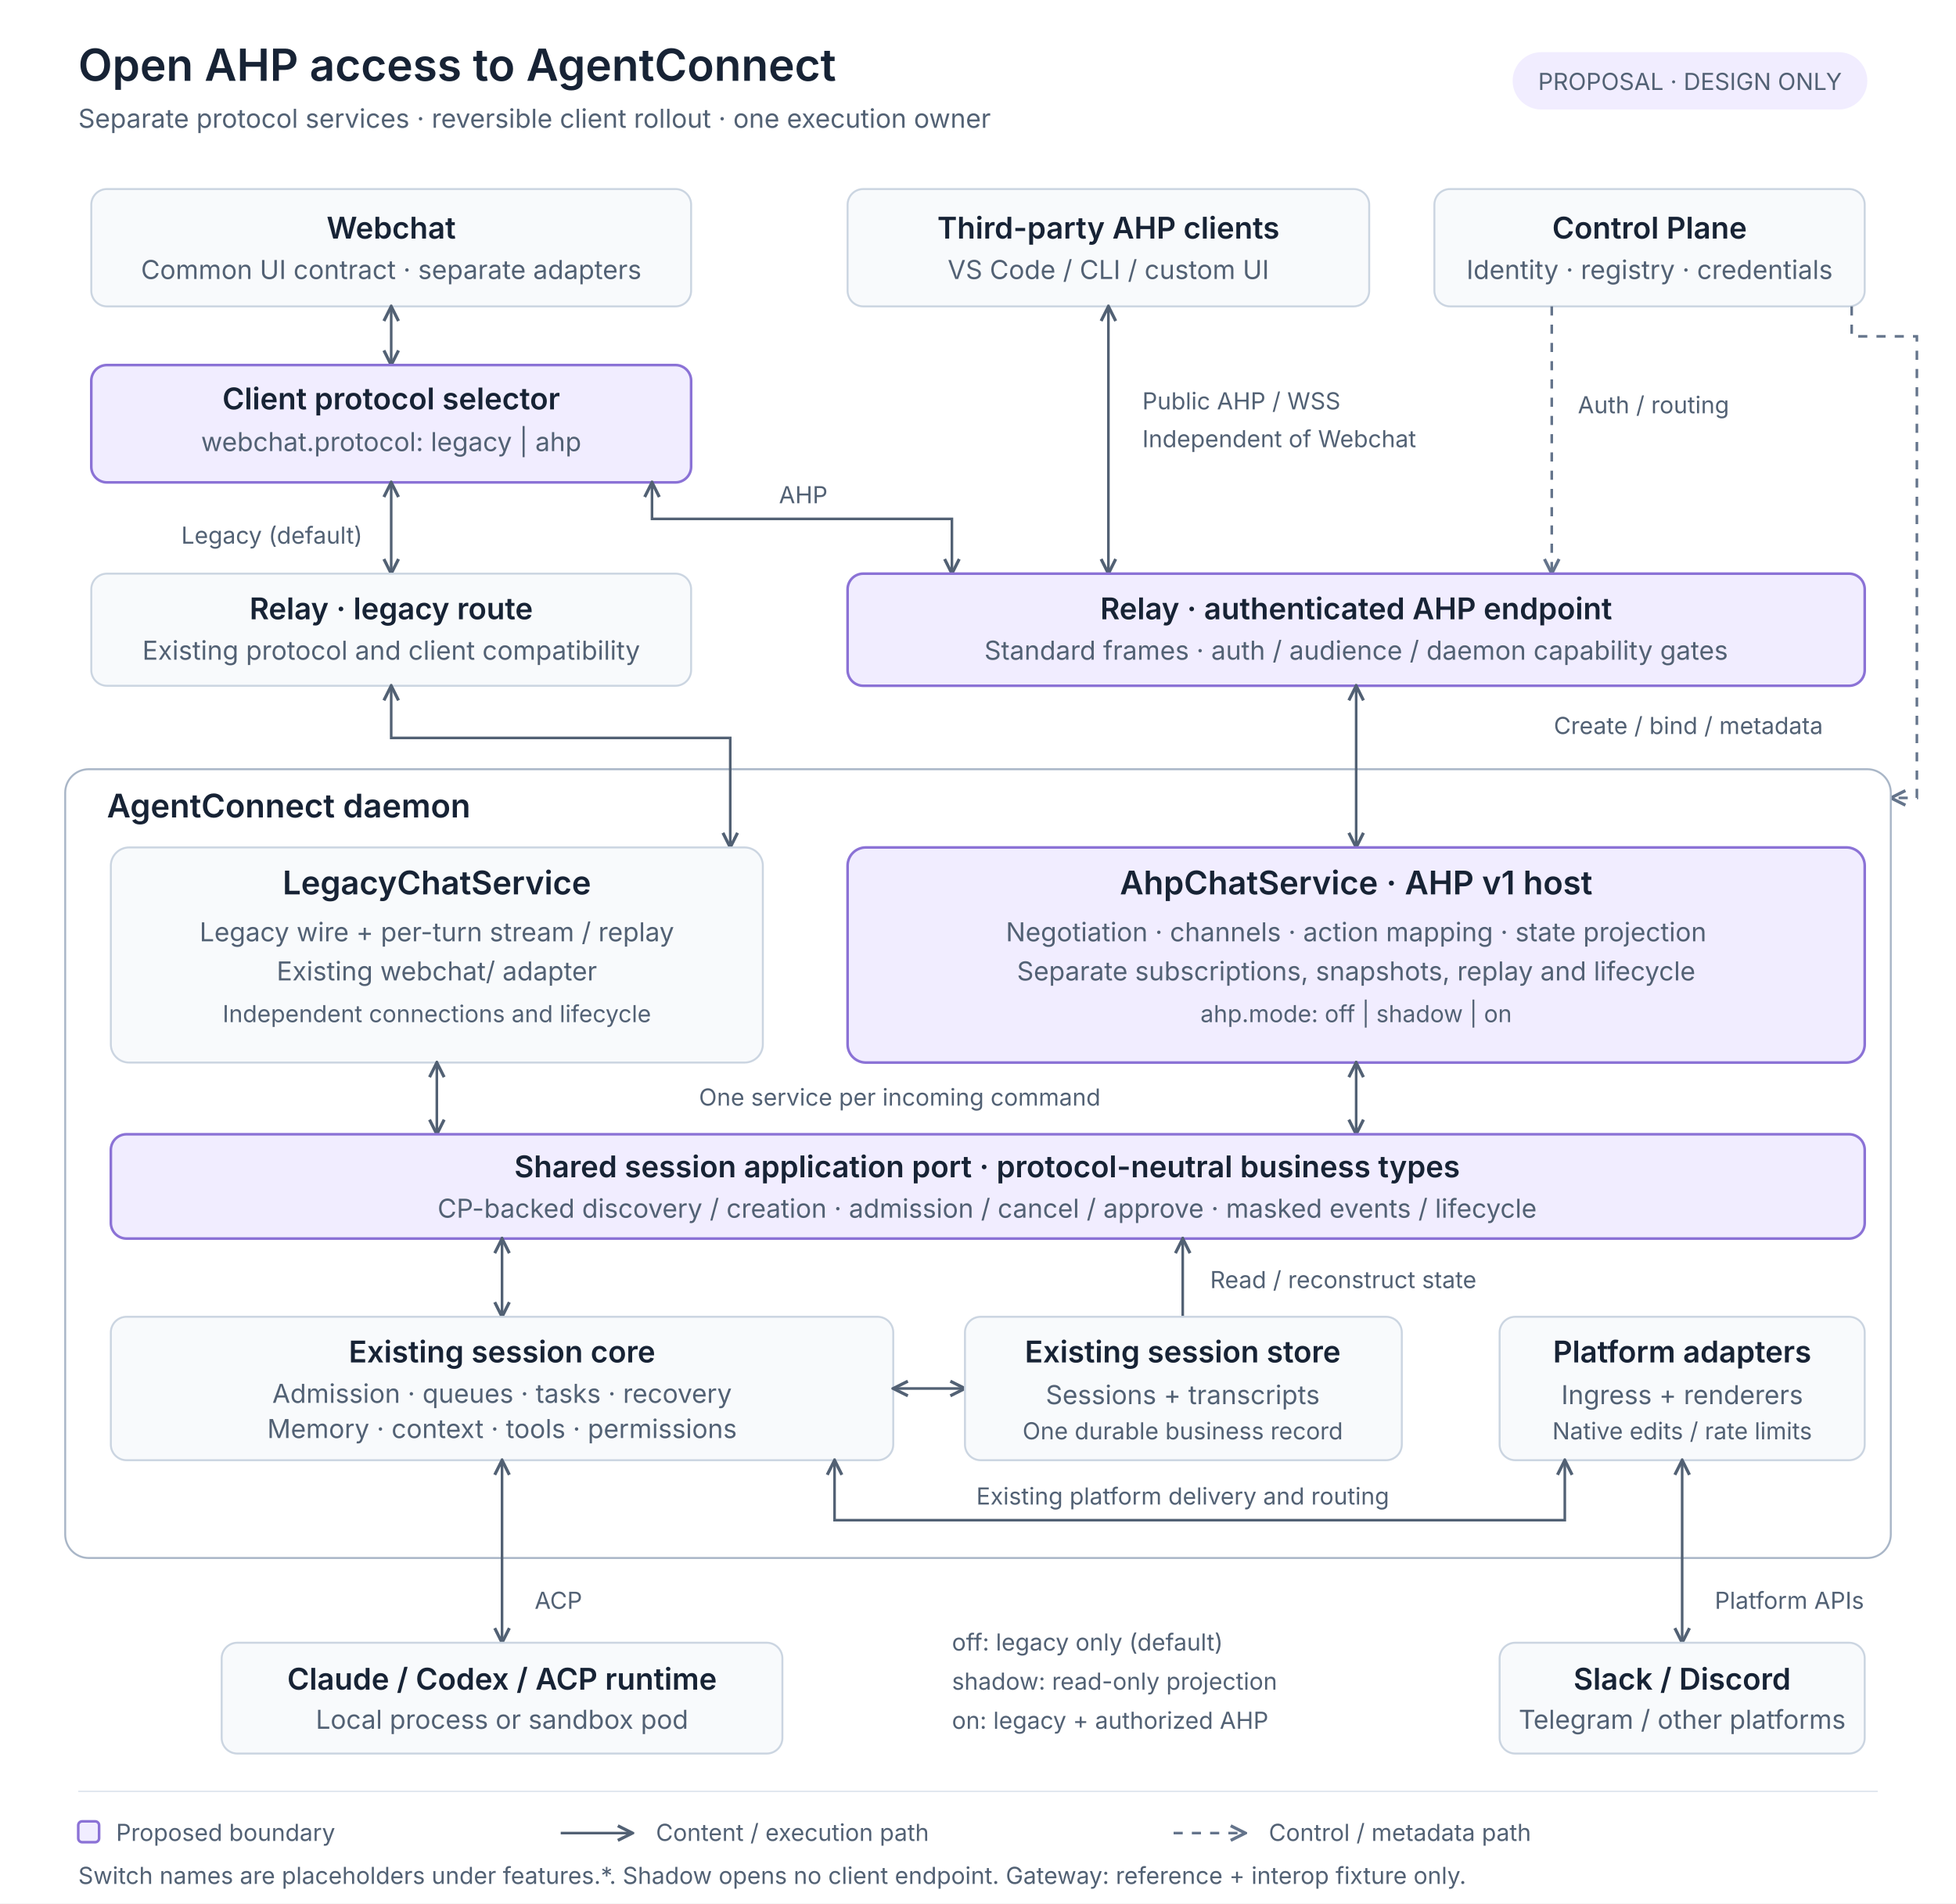
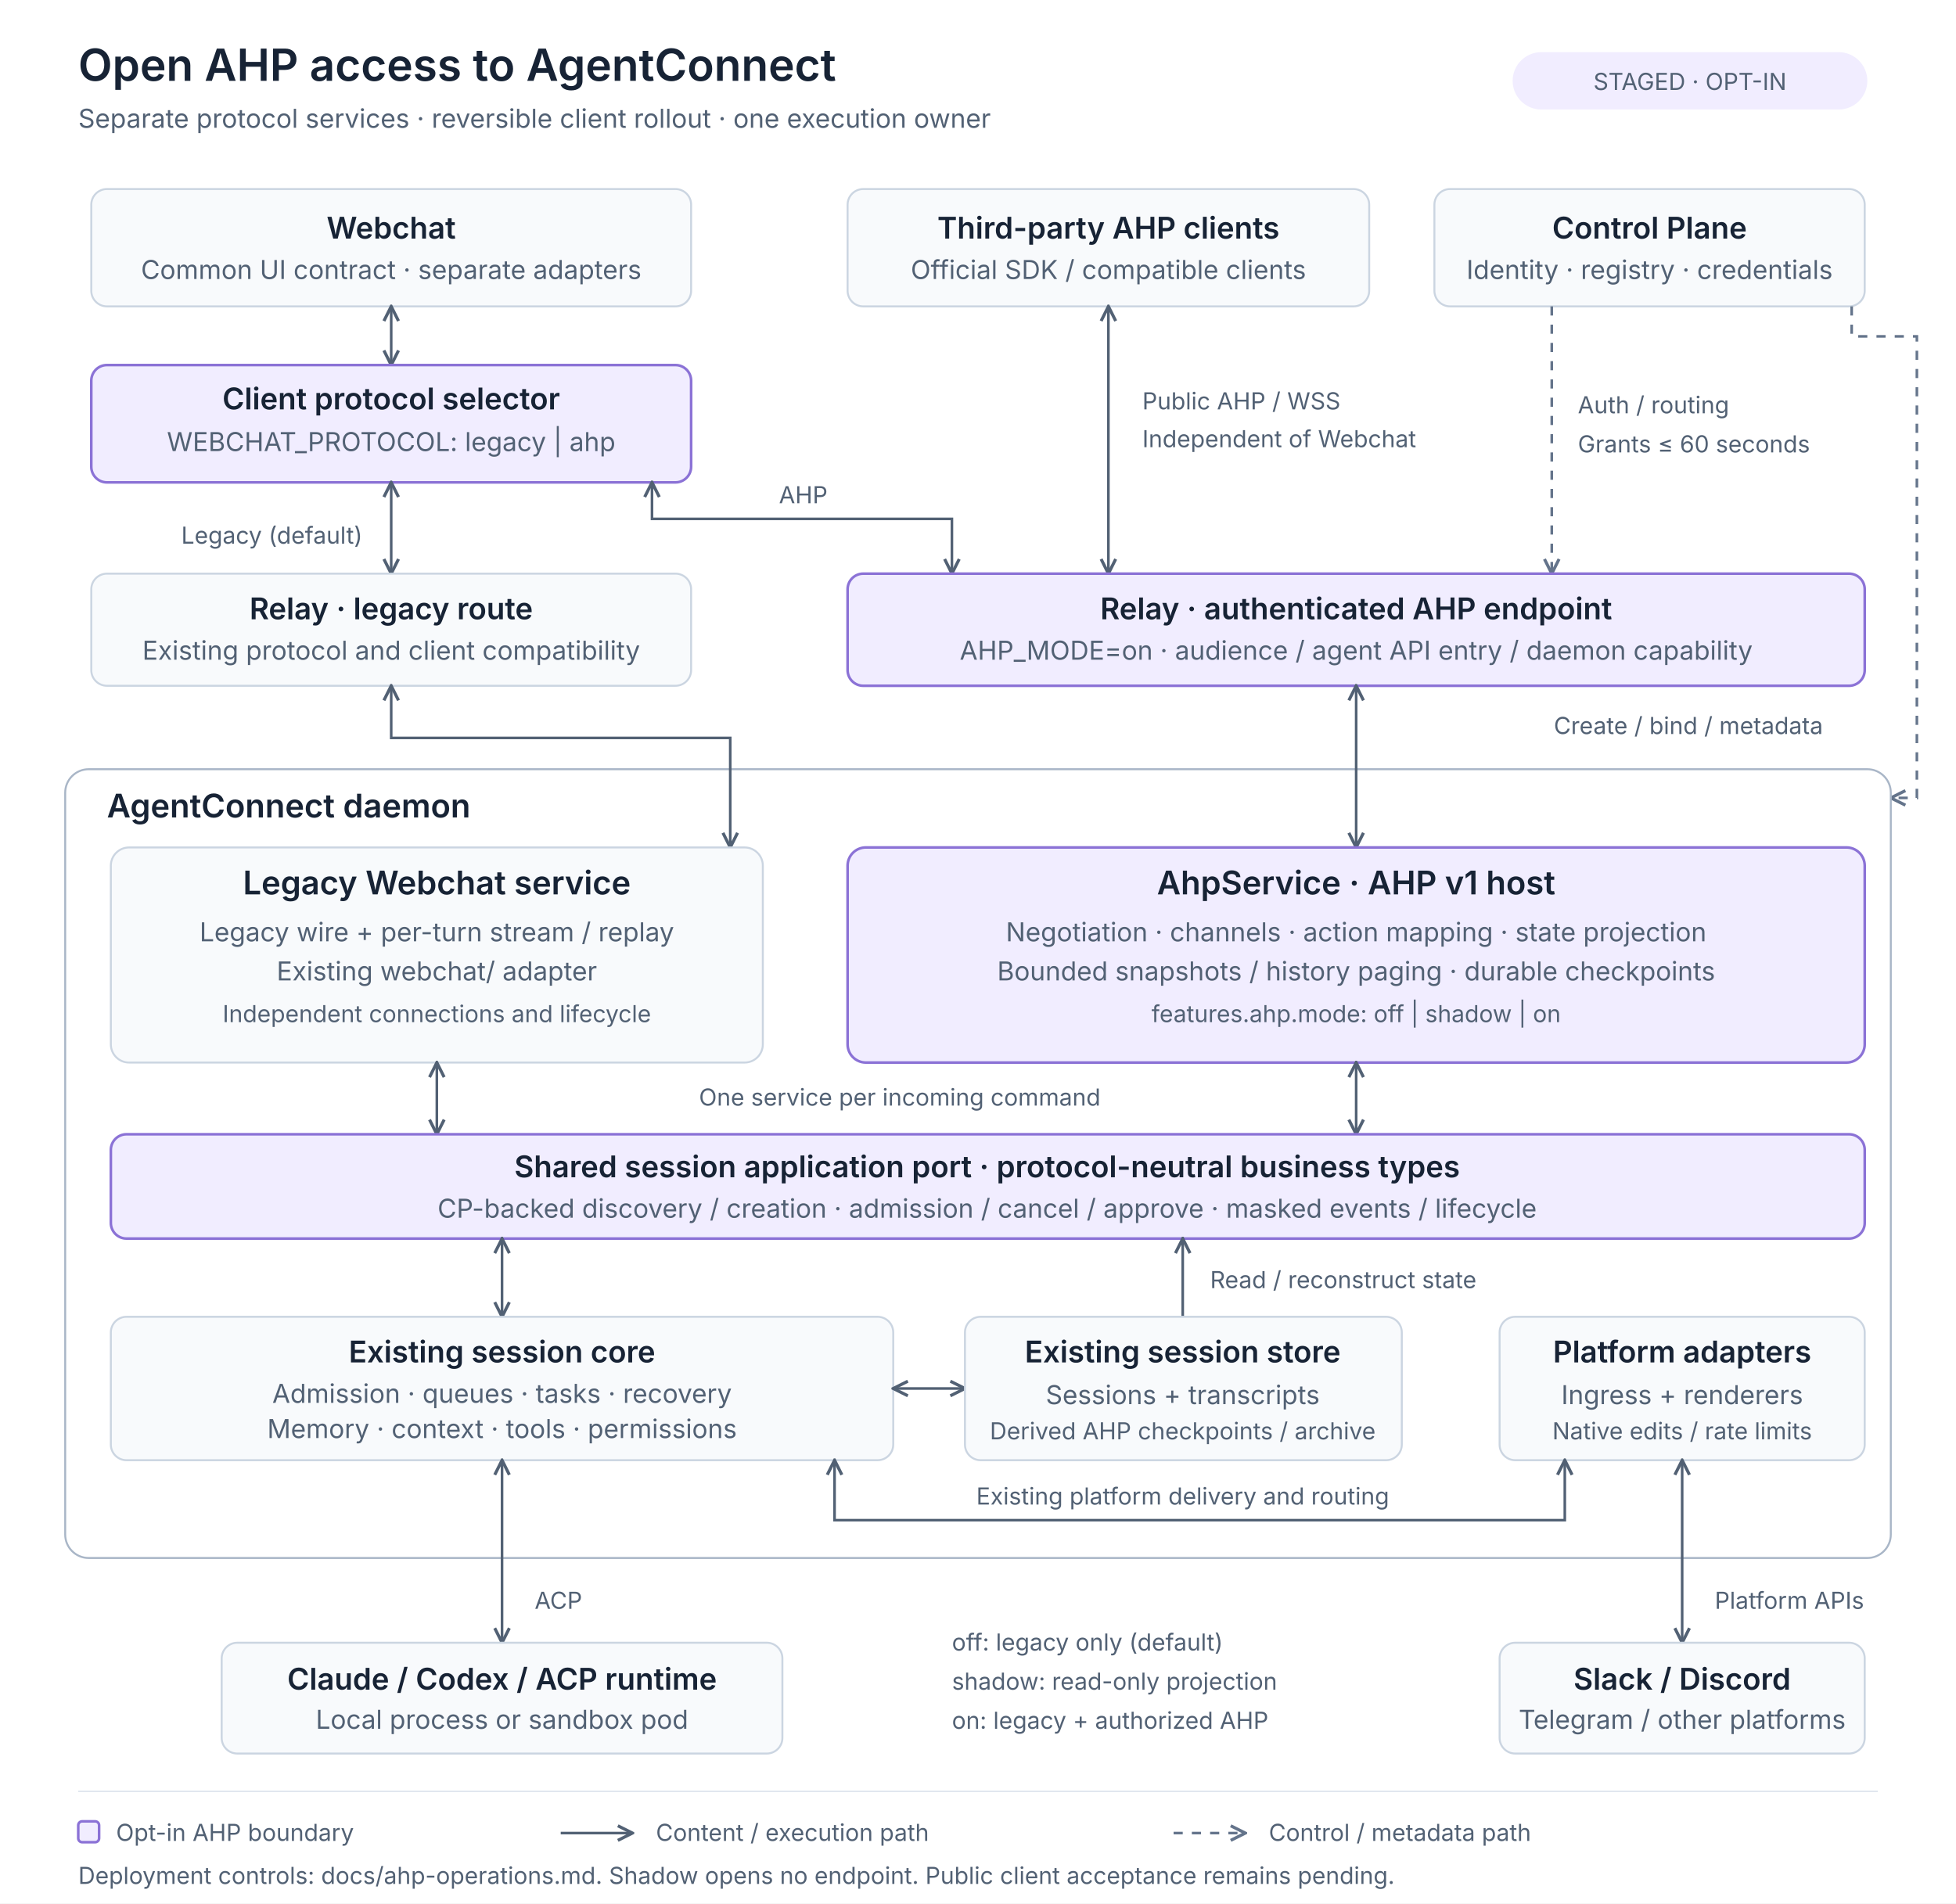
<svg xmlns="http://www.w3.org/2000/svg" width="1500" height="1460" viewBox="0 0 1500 1460" role="img" aria-labelledby="title description">
  <defs>
    <marker id="arrow" viewBox="0 0 10 10" refX="9" refY="5" markerWidth="7" markerHeight="7" orient="auto-start-reverse">
      <path d="M 1 1 L 9 5 L 1 9" fill="none" stroke="#526174" stroke-width="1.7" />
    </marker>
    <marker id="control-arrow" viewBox="0 0 10 10" refX="9" refY="5" markerWidth="7" markerHeight="7" orient="auto-start-reverse">
      <path d="M 1 1 L 9 5 L 1 9" fill="none" stroke="#64748b" stroke-width="1.7" />
    </marker>
    <style>
      text {
        font-family: Inter, Arial, sans-serif;
        fill: #172335;
      }
      .heading {
        font-size: 34px;
        font-weight: 600;
      }
      .section {
        font-size: 25px;
        font-weight: 600;
      }
      .label {
        font-size: 23px;
        font-weight: 600;
      }
      .detail {
        font-size: 20px;
        fill: #526174;
      }
      .small {
        font-size: 18px;
        fill: #526174;
      }
      .box {
        fill: #f8fafc;
        stroke: #cbd5e1;
        stroke-width: 1.5;
      }
      .new {
        fill: #f1edff;
        stroke: #8b72d6;
        stroke-width: 2;
      }
      .group {
        fill: #fff;
        stroke: #a9b6c7;
        stroke-width: 1.5;
      }
      .flow {
        fill: none;
        stroke: #526174;
        stroke-width: 2;
        marker-end: url(#arrow);
      }
      .duplex {
        marker-start: url(#arrow);
      }
      .control {
        fill: none;
        stroke: #64748b;
        stroke-width: 2;
        stroke-dasharray: 7 7;
        marker-end: url(#control-arrow);
      }
    </style>
  </defs>
  <rect width="1500" height="1460" fill="#fff" />
  <text x="60" y="62" class="heading">Open AHP access to AgentConnect</text>
  <text x="60" y="98" class="detail">Separate protocol services · reversible client rollout · one execution owner</text>
  <rect x="1160" y="40" width="272" height="44" rx="22" fill="#f1edff" />
-   <text x="1296" y="69" class="small" text-anchor="middle">PROPOSAL · DESIGN ONLY</text>
+   <text x="1296" y="69" class="small" text-anchor="middle">STAGED · OPT-IN</text>
  <rect x="70" y="145" width="460" height="90" rx="12" class="box" />
  <text x="300" y="183" class="label" text-anchor="middle">Webchat</text>
  <text x="300" y="214" class="detail" text-anchor="middle">Common UI contract · separate adapters</text>
  <rect x="650" y="145" width="400" height="90" rx="12" class="box" />
  <text x="850" y="183" class="label" text-anchor="middle">Third-party AHP clients</text>
-   <text x="850" y="214" class="detail" text-anchor="middle">VS Code / CLI / custom UI</text>
+   <text x="850" y="214" class="detail" text-anchor="middle">Official SDK / compatible clients</text>
  <rect x="1100" y="145" width="330" height="90" rx="12" class="box" />
  <text x="1265" y="183" class="label" text-anchor="middle">Control Plane</text>
  <text x="1265" y="214" class="detail" text-anchor="middle">Identity · registry · credentials</text>
  <path d="M 300 235 V 280" class="flow duplex" />
  <rect x="70" y="280" width="460" height="90" rx="12" class="new" />
  <text x="300" y="314" class="label" text-anchor="middle">Client protocol selector</text>
-   <text x="300" y="346" class="detail" text-anchor="middle">webchat.protocol: legacy | ahp</text>
+   <text x="300" y="346" class="detail" text-anchor="middle">WEBCHAT_PROTOCOL: legacy | ahp</text>
  <path d="M 300 370 V 440" class="flow duplex" />
  <text x="278" y="417" class="small" text-anchor="end">Legacy (default)</text>
  <path d="M 500 370 V 398 H 730 V 440" class="flow duplex" />
  <text x="616" y="386" class="small" text-anchor="middle">AHP</text>
  <path d="M 850 235 V 440" class="flow duplex" />
  <text x="876" y="314" class="small">Public AHP / WSS</text>
  <text x="876" y="343" class="small">Independent of Webchat</text>
  <path d="M 1190 235 V 440" class="control" />
  <text x="1210" y="317" class="small">Auth / routing</text>
+   <text x="1210" y="347" class="small">Grants ≤ 60 seconds</text>
  <path d="M 1420 235 V 258 H 1470 V 612 H 1450" class="control" />
  <text x="1398" y="563" class="small" text-anchor="end">Create / bind / metadata</text>
  <rect x="70" y="440" width="460" height="86" rx="12" class="box" />
  <text x="300" y="475" class="label" text-anchor="middle">Relay · legacy route</text>
  <text x="300" y="506" class="detail" text-anchor="middle">Existing protocol and client compatibility</text>
  <rect x="650" y="440" width="780" height="86" rx="12" class="new" />
  <text x="1040" y="475" class="label" text-anchor="middle">Relay · authenticated AHP endpoint</text>
  <text x="1040" y="506" class="detail" text-anchor="middle">
-     Standard frames · auth / audience / daemon capability gates
+     AHP_MODE=on · audience / agent API entry / daemon capability
  </text>
  <rect x="50" y="590" width="1400" height="605" rx="18" class="group" />
  <text x="82" y="627" class="section">AgentConnect daemon</text>
  <path d="M 300 526 V 566 H 560 V 650" class="flow duplex" />
  <path d="M 1040 526 V 650" class="flow duplex" />
  <rect x="85" y="650" width="500" height="165" rx="14" class="box" />
-   <text x="335" y="686" class="section" text-anchor="middle">LegacyChatService</text>
+   <text x="335" y="686" class="section" text-anchor="middle">Legacy Webchat service</text>
  <text x="335" y="722" class="detail" text-anchor="middle">Legacy wire + per-turn stream / replay</text>
  <text x="335" y="752" class="detail" text-anchor="middle">Existing webchat/ adapter</text>
  <text x="335" y="784" class="small" text-anchor="middle">Independent connections and lifecycle</text>
  <rect x="650" y="650" width="780" height="165" rx="14" class="new" />
-   <text x="1040" y="686" class="section" text-anchor="middle">AhpChatService · AHP v1 host</text>
+   <text x="1040" y="686" class="section" text-anchor="middle">AhpService · AHP v1 host</text>
  <text x="1040" y="722" class="detail" text-anchor="middle">
    Negotiation · channels · action mapping · state projection
  </text>
  <text x="1040" y="752" class="detail" text-anchor="middle">
-     Separate subscriptions, snapshots, replay and lifecycle
+     Bounded snapshots / history paging · durable checkpoints
  </text>
-   <text x="1040" y="784" class="small" text-anchor="middle">ahp.mode: off | shadow | on</text>
+   <text x="1040" y="784" class="small" text-anchor="middle">features.ahp.mode: off | shadow | on</text>
  <path d="M 335 815 V 870" class="flow duplex" />
  <path d="M 1040 815 V 870" class="flow duplex" />
  <text x="690" y="848" class="small" text-anchor="middle">One service per incoming command</text>
  <rect x="85" y="870" width="1345" height="80" rx="12" class="new" />
  <text x="757" y="903" class="label" text-anchor="middle">
    Shared session application port · protocol-neutral business types
  </text>
  <text x="757" y="934" class="detail" text-anchor="middle">
    CP-backed discovery / creation · admission / cancel / approve · masked events / lifecycle
  </text>
  <path d="M 385 950 V 1010" class="flow duplex" />
  <path d="M 907 1010 V 950" class="flow" />
  <text x="928" y="988" class="small">Read / reconstruct state</text>
  <rect x="85" y="1010" width="600" height="110" rx="12" class="box" />
  <text x="385" y="1045" class="label" text-anchor="middle">Existing session core</text>
  <text x="385" y="1076" class="detail" text-anchor="middle">Admission · queues · tasks · recovery</text>
  <text x="385" y="1103" class="detail" text-anchor="middle">Memory · context · tools · permissions</text>
  <path d="M 685 1065 H 740" class="flow duplex" />
  <rect x="740" y="1010" width="335" height="110" rx="12" class="box" />
  <text x="907" y="1045" class="label" text-anchor="middle">Existing session store</text>
  <text x="907" y="1077" class="detail" text-anchor="middle">Sessions + transcripts</text>
-   <text x="907" y="1104" class="small" text-anchor="middle">One durable business record</text>
+   <text x="907" y="1104" class="small" text-anchor="middle">Derived AHP checkpoints / archive</text>
  <rect x="1150" y="1010" width="280" height="110" rx="12" class="box" />
  <text x="1290" y="1045" class="label" text-anchor="middle">Platform adapters</text>
  <text x="1290" y="1077" class="detail" text-anchor="middle">Ingress + renderers</text>
  <text x="1290" y="1104" class="small" text-anchor="middle">Native edits / rate limits</text>
  <path d="M 640 1120 V 1166 H 1200 V 1120" class="flow duplex" />
  <text x="907" y="1154" class="small" text-anchor="middle">Existing platform delivery and routing</text>
  <path d="M 385 1120 V 1260" class="flow duplex" />
  <text x="410" y="1234" class="small">ACP</text>
  <path d="M 1290 1120 V 1260" class="flow duplex" />
  <text x="1315" y="1234" class="small">Platform APIs</text>
  <rect x="170" y="1260" width="430" height="85" rx="12" class="box" />
  <text x="385" y="1296" class="label" text-anchor="middle">Claude / Codex / ACP runtime</text>
  <text x="385" y="1326" class="detail" text-anchor="middle">Local process or sandbox pod</text>
  <rect x="1150" y="1260" width="280" height="85" rx="12" class="box" />
  <text x="1290" y="1296" class="label" text-anchor="middle">Slack / Discord</text>
  <text x="1290" y="1326" class="detail" text-anchor="middle">Telegram / other platforms</text>
  <text x="730" y="1266" class="small">off: legacy only (default)</text>
  <text x="730" y="1296" class="small">shadow: read-only projection</text>
  <text x="730" y="1326" class="small">on: legacy + authorized AHP</text>
  <line x1="60" y1="1374" x2="1440" y2="1374" stroke="#dbe2ec" />
  <rect x="60" y="1397" width="16" height="16" rx="3" class="new" />
-   <text x="89" y="1412" class="small">Proposed boundary</text>
+   <text x="89" y="1412" class="small">Opt-in AHP boundary</text>
  <path d="M 430 1406 H 485" class="flow" />
  <text x="503" y="1412" class="small">Content / execution path</text>
  <path d="M 900 1406 H 955" class="control" />
  <text x="973" y="1412" class="small">Control / metadata path</text>
  <text x="60" y="1445" class="small">
-     Switch names are placeholders under features.*. Shadow opens no client endpoint. Gateway: reference + interop
-     fixture only.
+     Deployment controls: docs/ahp-operations.md. Shadow opens no endpoint. Public client acceptance remains pending.
  </text>
</svg>
